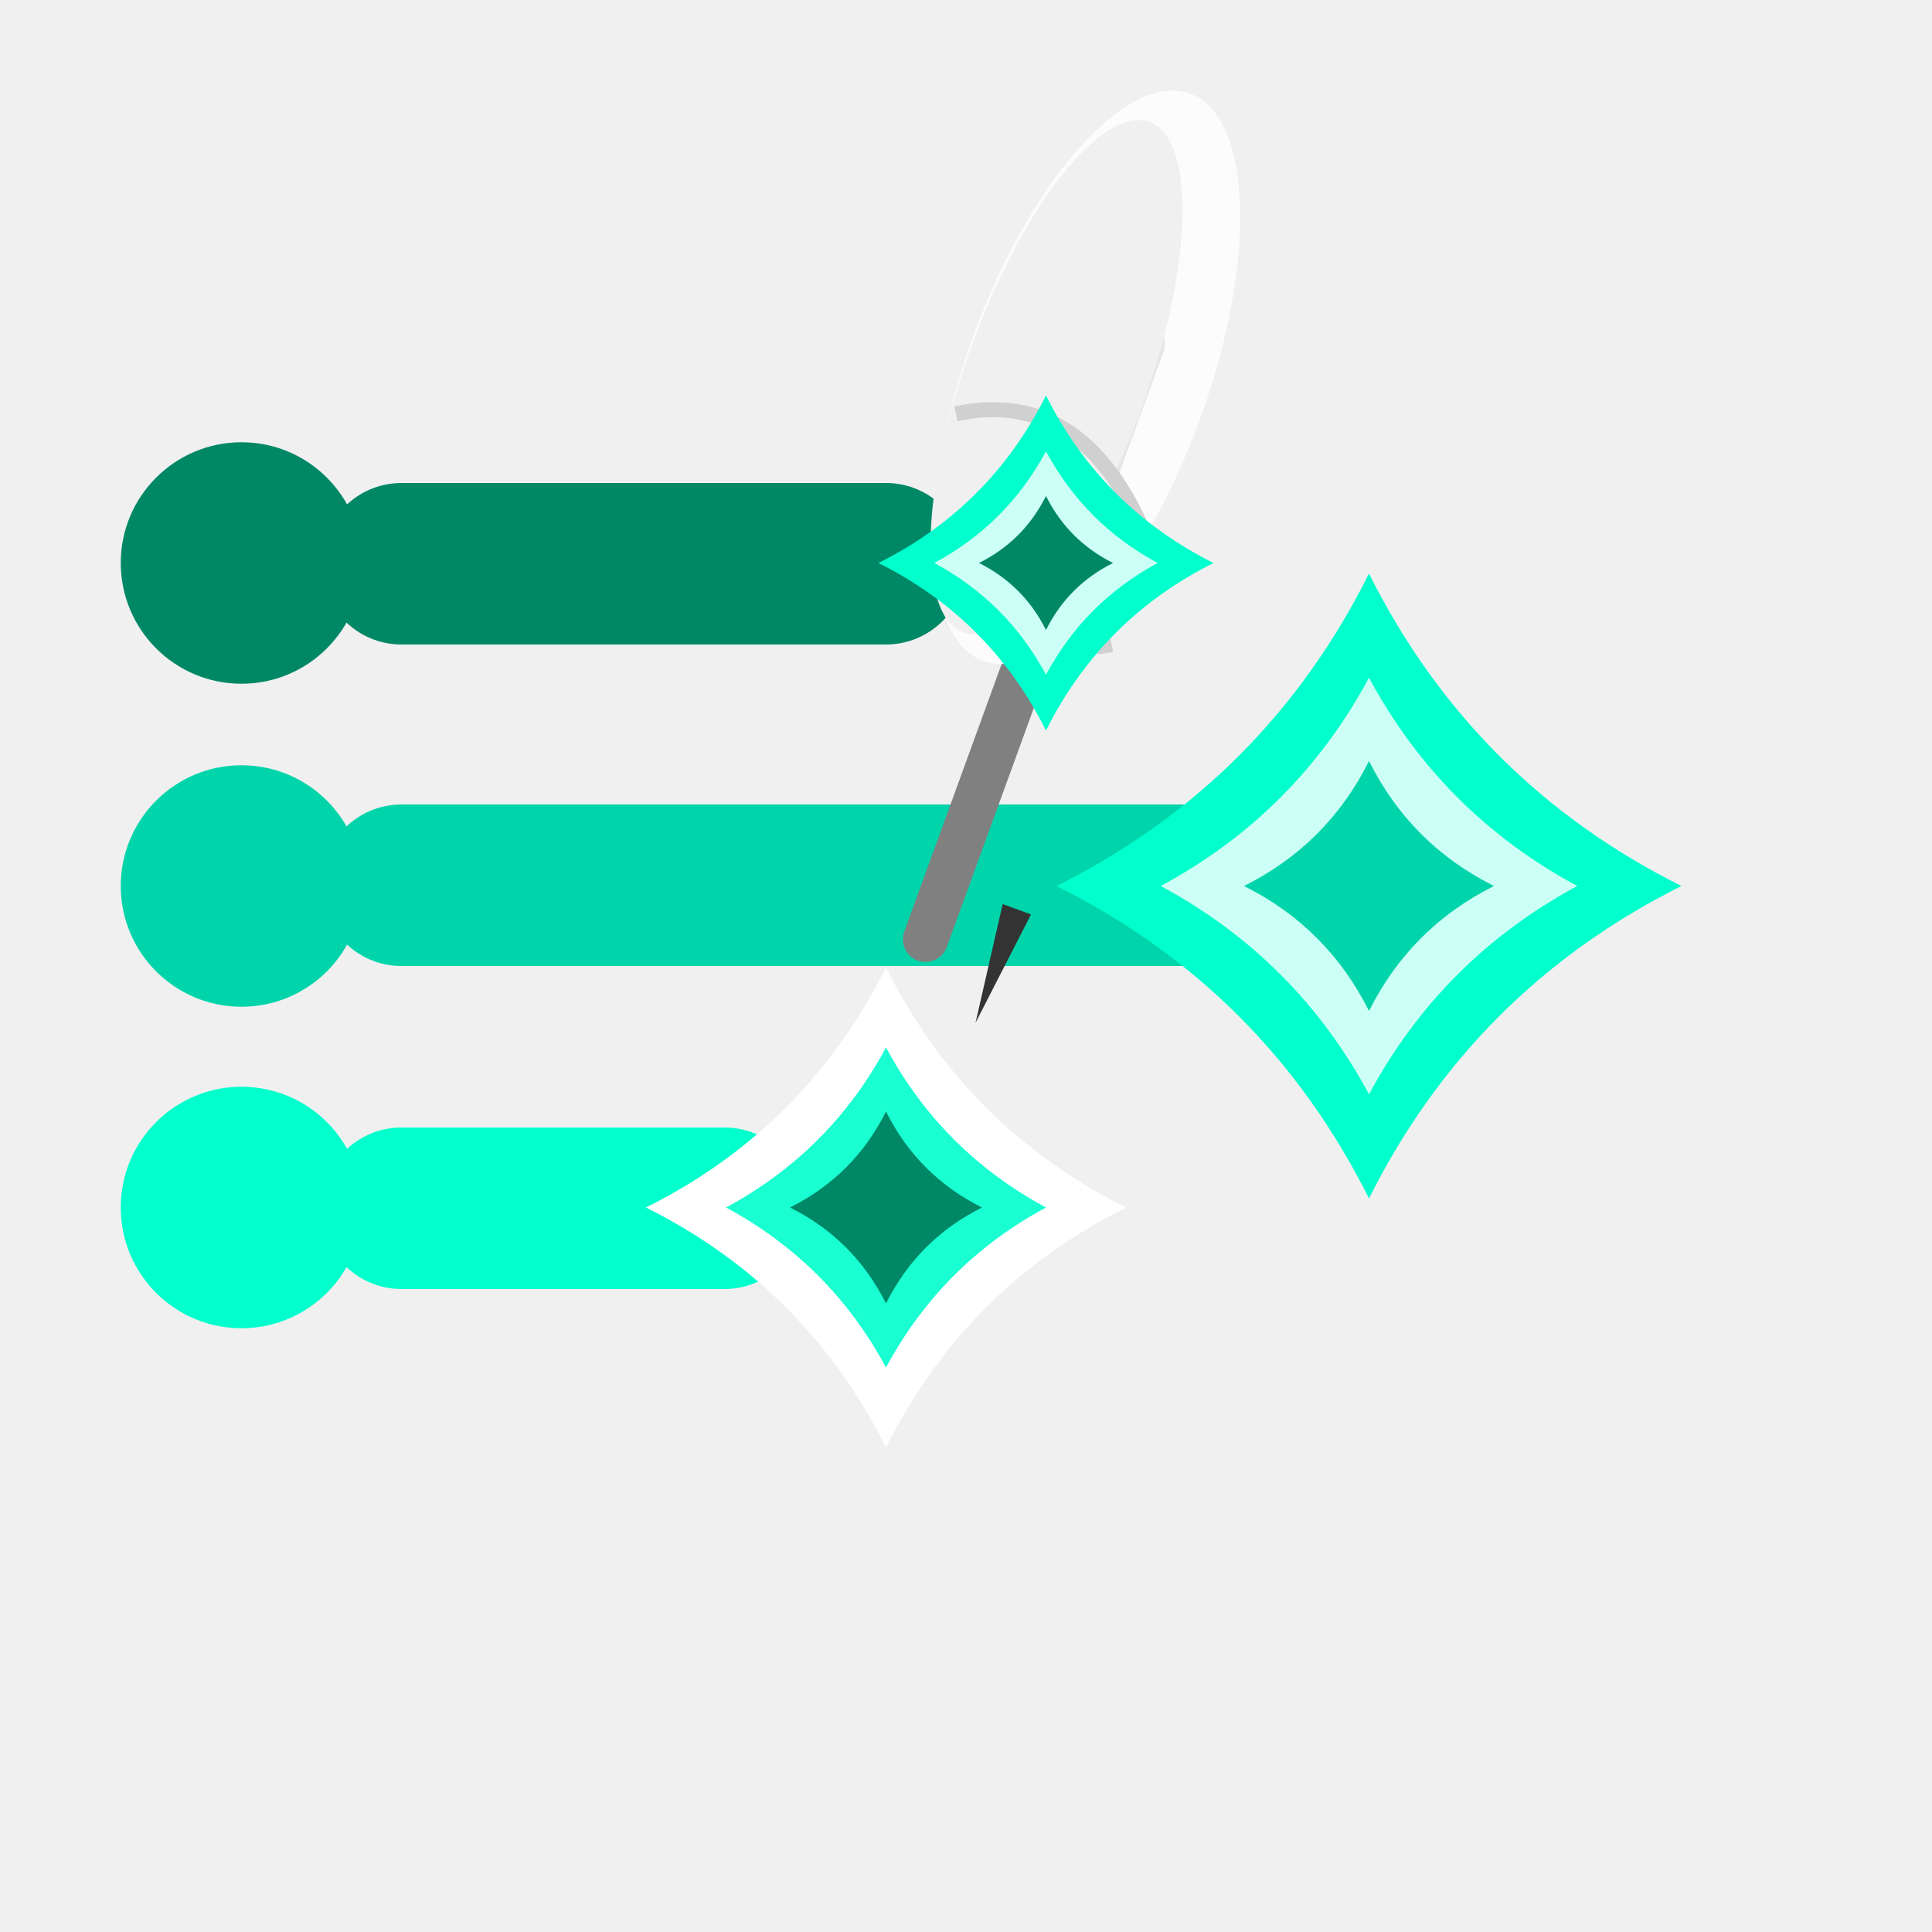
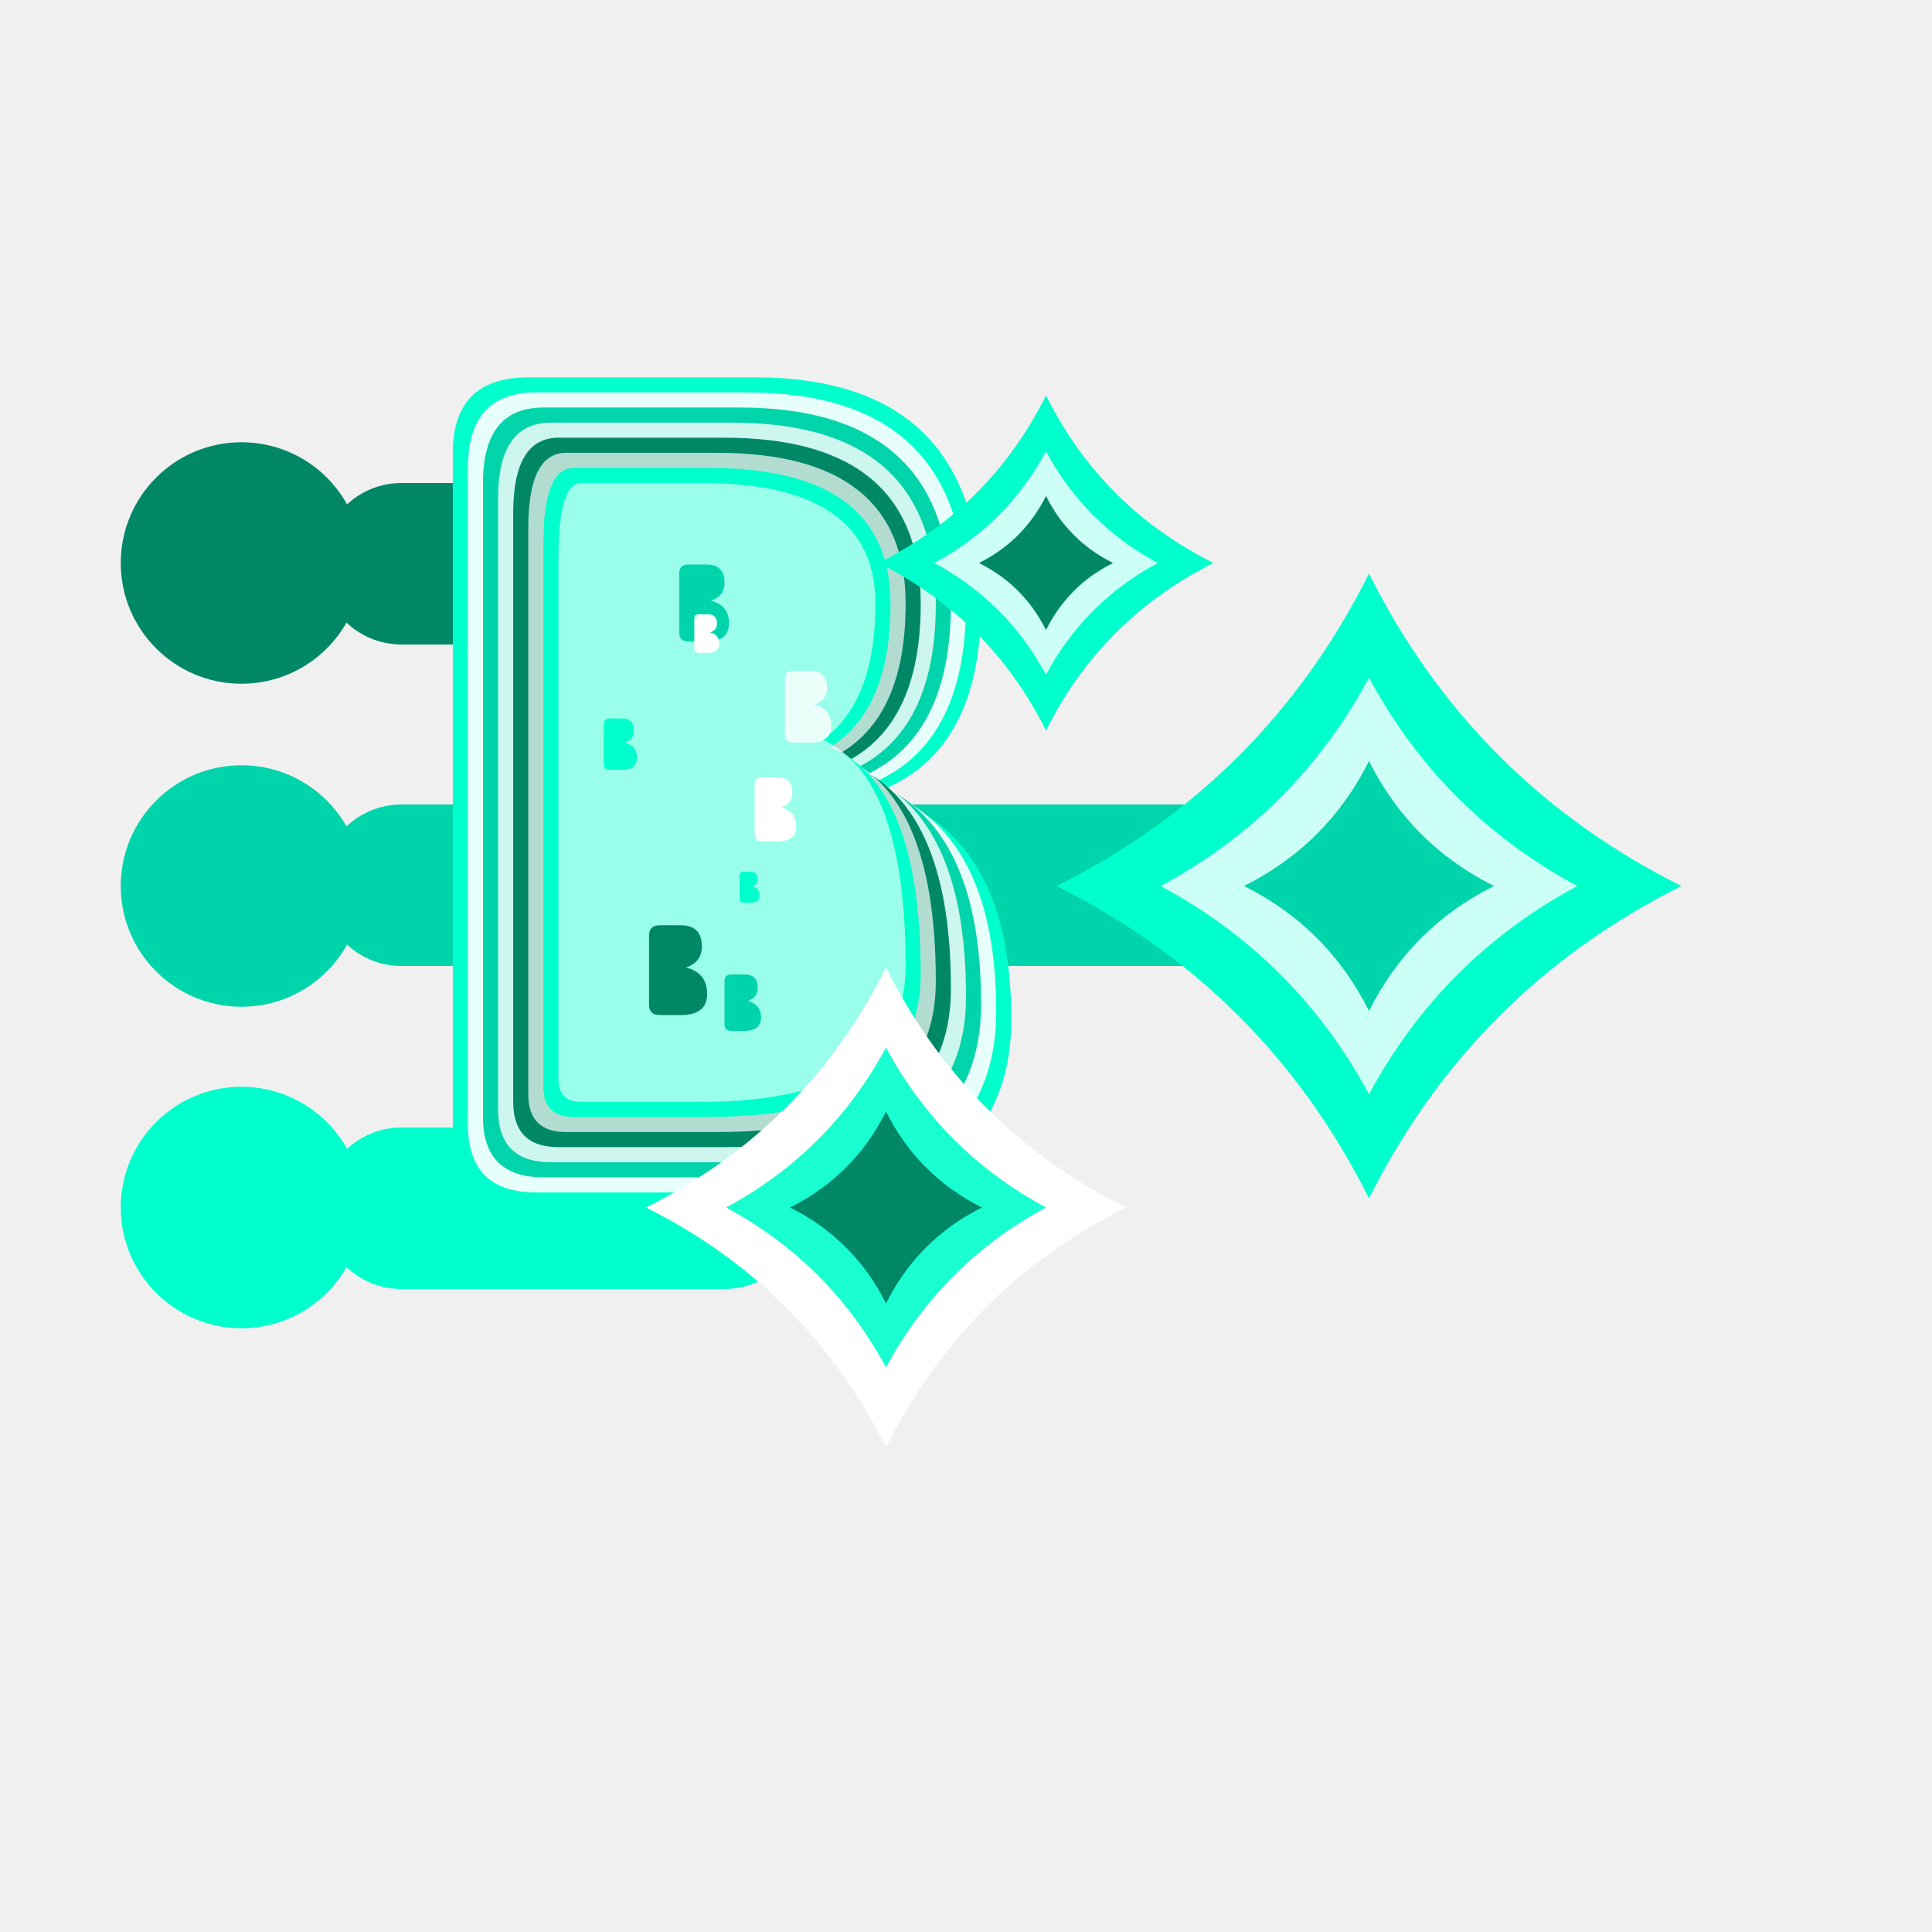
<svg xmlns="http://www.w3.org/2000/svg" width="128" height="128" viewBox="0 0 128 128" fill="none">
  <rect x="21.3" y="32" width="42.7" height="10.7" rx="5.3" fill="#008866" />
  <rect x="21.3" y="53.3" width="64" height="10.7" rx="5.3" fill="#00d4aa" />
  <rect x="21.3" y="74.7" width="32" height="10.7" rx="5.3" fill="#00ffcc" />
  <circle cx="16" cy="37.3" r="8" fill="#008866" />
  <circle cx="16" cy="58.7" r="8" fill="#00d4aa" />
  <circle cx="16" cy="80" r="8" fill="#00ffcc" />
-   <rect x="67" y="20" width="3" height="45" rx="1.5" fill="#808080" transform="rotate(20 68.5 42.5)" />
-   <ellipse cx="72" cy="25" rx="8" ry="20" fill="#ffffff" opacity="0.8" transform="rotate(20 72 25)" />
-   <ellipse cx="70" cy="25" rx="6" ry="18" fill="#f0f0f0" transform="rotate(20 70 25)" />
-   <path d="M62 30 Q70 25 78 35" stroke="#d0d0d0" stroke-width="1" fill="none" transform="rotate(20 70 32.5)" />
-   <path d="M64 35 Q70 30 76 38" stroke="#d0d0d0" stroke-width="1" fill="none" transform="rotate(20 70 36.5)" />
-   <path d="M66 40 Q70 35 74 42" stroke="#d0d0d0" stroke-width="1" fill="none" transform="rotate(20 70 40.5)" />
-   <polygon points="65,60 67,60 66,68" fill="#333333" transform="rotate(20 66 64)" />
+   <g>
+     <path d="M30 30 Q30 25 35 25 L50 25 Q65 25 65 40 Q65 50 58 52.5 Q67 55 67 67.5 Q67 80 50 80 L35 80 Q30 80 30 75 Z M38 35 Q38 32 41 32 L50 32 Q58 32 58 40 Q58 48 50 48 L41 48 Q38 48 38 45 Z M38 55 Q38 52 41 52 L52 52 Q60 52 60 67.5 Q60 73 52 73 L41 73 Q38 73 38 70 Z" fill="#00ffcc" />
+     <path d="M31 31 Q31 26 35.5 26 L49.5 26 Q64 26 64 40 Q64 49.5 57.5 52 Q66 54.5 66 67 Q66 79 49.5 79 L35.5 79 Q31 79 31 74.5 Z M38.5 35.5 Q38.5 33 41.2 33 L49.5 33 Q57.5 33 57.5 40 Q57.5 47 49.5 47 L41.2 47 Q38.5 47 38.5 44.5 Z M38.5 55.5 Q38.5 53 41.2 53 L51.5 53 Q59.5 53 59.5 67 Q59.5 72.5 51.5 72.5 L41.2 72.5 Q38.5 72.5 38.5 69.5 Z" fill="#ffffff" opacity="0.9" />
+     <path d="M32 32 Q32 27 36 27 L49 27 Q63 27 63 40 Q63 49 57 51.5 Q65 54 65 66.5 Q65 78 49 78 L36 78 Q32 78 32 74 Z M39 36 Q39 34 41.5 34 L49 34 Q57 34 57 40 Q57 46 49 46 L41.5 46 Q39 46 39 44 Z M39 56 Q39 54 41.5 54 L51 54 Q59 54 59 66.5 Q59 72 51 72 L41.5 72 Q39 72 39 69 Z" fill="#00d4aa" />
+     <path d="M33 33 Q33 28 36.5 28 L48.5 28 Q62 28 62 40 Q62 48.5 56.5 51 Q64 53.5 64 66 Q64 77 48.5 77 L36.5 77 Q33 77 33 73.5 Z M39.5 36.5 Q39.5 34.5 41.8 34.5 L48.5 34.5 Q56.5 34.5 56.5 40 Q56.5 45.5 48.5 45.5 L41.8 45.5 Q39.5 45.5 39.5 43.5 Z M39.5 56.5 Q39.5 54.5 41.8 54.5 L50.5 54.5 Q58.5 54.5 58.5 66 Q58.5 71.5 50.5 71.5 L41.8 71.5 Q39.5 71.5 39.5 68.5 Z" fill="#ffffff" opacity="0.8" />
+     <path d="M34 34 Q34 29 37 29 L48 29 Q61 29 61 40 Q61 48 56 50.5 Q63 53 63 65.5 Q63 76 48 76 L37 76 Q34 76 34 73 Z M40 37 Q40 35 42 35 L48 35 Q56 35 56 40 Q56 45 48 45 L42 45 Q40 45 40 43 Z M40 57 Q40 55 42 55 L50 55 Q58 55 58 65.5 Q58 71 50 71 L42 71 Q40 71 40 68 Z" fill="#008866" />
+     <path d="M35 35 Q35 30 37.5 30 L47.5 30 Q60 30 60 40 Q60 47.5 55.5 50 Q62 52.5 62 65 Q62 75 47.5 75 L37.5 75 Q35 75 35 72.5 Z M40.5 37.5 Q40.5 35.5 42.2 35.5 L47.5 35.5 Q55.5 35.5 55.5 40 Q55.5 44.5 47.5 44.5 L42.2 44.5 Q40.5 44.5 40.5 42.5 Z M40.5 57.5 Q40.5 55.5 42.2 55.5 L49.5 55.5 Q57.5 57.5 57.5 65 Q57.5 70.5 49.5 70.5 L42.2 70.5 Q40.5 70.5 40.5 67.5 Z" fill="#ffffff" opacity="0.7" />
+     <path d="M36 36 Q36 31 38 31 L47 31 Q59 31 59 40 Q59 47 55 49.5 Q61 52 61 64.5 Q61 74 47 74 L38 74 Q36 74 36 72 Z M41 38 Q41 36 42.5 36 L47 36 Q55 36 55 40 Q55 44 47 44 L42.5 44 Q41 44 41 42 Z M41 58 Q41 56 42.5 56 L49 56 Q57 56 57 64.5 Q57 70 49 70 L42.5 70 Q41 70 41 67 Z" fill="#00ffcc" />
+     <path d="M37 37 Q37 32 38.5 32 L46.5 32 Q58 32 58 40 Q58 46.5 54.5 49 Q60 51.5 60 64 Q60 73 46.5 73 L38.5 73 Q37 73 37 71.5 Z M41.5 38.5 Q41.5 36.5 42.8 36.5 L46.5 36.5 Q54.5 36.5 54.5 40 Q54.5 43.5 46.5 43.5 L42.8 43.5 Q41.5 43.5 41.5 41.5 Z M41.5 58.5 Q41.5 56.5 42.8 56.5 L48.5 56.5 Q56.5 56.5 56.5 64 Q56.5 69.5 48.5 69.5 L42.8 69.5 Q41.5 69.5 41.5 66.5 Z" fill="#ffffff" opacity="0.6" />
+     <g transform="translate(45,38) scale(0.3)">
+       <path d="M0 0 Q0 -2 2 -2 L6 -2 Q10 -2 10 2 Q10 5 7 6 Q11 7 11 11 Q11 15 6 15 L2 15 Q0 15 0 13 Z M3 1 Q3 0 4 0 L6 0 Q8 0 8 2 Q8 4 6 4 L4 4 Q3 4 3 3 Z M3 8 Q3 7 4 7 L7 7 Q9 7 9 11 Q9 13 7 13 L4 13 Q3 13 3 12 Z" fill="#00d4aa" />
+     </g>
+     <g transform="translate(50,52) scale(0.25)">
+       <path d="M0 0 Q0 -2 2 -2 L6 -2 Q10 -2 10 2 Q10 5 7 6 Q11 7 11 11 Q11 15 6 15 L2 15 Q0 15 0 13 Z M3 1 Q3 0 4 0 L6 0 Q8 0 8 2 Q8 4 6 4 L4 4 Q3 4 3 3 Z M3 8 Q3 7 4 7 L7 7 Q9 7 9 11 Q9 13 7 13 L4 13 Q3 13 3 12 Z" fill="#ffffff" />
+     </g>
+     <g transform="translate(43,62) scale(0.35)">
+       <path d="M0 0 Q0 -2 2 -2 L6 -2 Q10 -2 10 2 Q10 5 7 6 Q11 7 11 11 Q11 15 6 15 L2 15 Q0 15 0 13 Z M3 1 Q3 0 4 0 L6 0 Q8 0 8 2 Q8 4 6 4 L4 4 Q3 4 3 3 Z M3 8 Q3 7 4 7 L7 7 Q9 7 9 11 Q9 13 7 13 L4 13 Q3 13 3 12 Z" fill="#008866" />
+     </g>
+     <g transform="translate(40,48) scale(0.2)">
+       <path d="M0 0 Q0 -2 2 -2 L6 -2 Q10 -2 10 2 Q10 5 7 6 Q11 7 11 11 Q11 15 6 15 L2 15 Q0 15 0 13 Z M3 1 Q3 0 4 0 L6 0 Q8 0 8 2 Q8 4 6 4 L4 4 Q3 4 3 3 Z M3 8 Q3 7 4 7 L7 7 Q9 7 9 11 Q9 13 7 13 L4 13 Q3 13 3 12 Z" fill="#00ffcc" />
+     </g>
+     <g transform="translate(52,45) scale(0.28)">
+       <path d="M0 0 Q0 -2 2 -2 L6 -2 Q10 -2 10 2 Q10 5 7 6 Q11 7 11 11 Q11 15 6 15 L2 15 Q0 15 0 13 Z M3 1 Q3 0 4 0 L6 0 Q8 0 8 2 Q8 4 6 4 L4 4 Q3 4 3 3 Z M3 8 Q3 7 4 7 L7 7 Q9 7 9 11 Q9 13 7 13 L4 13 Q3 13 3 12 Z" fill="#ffffff" opacity="0.8" />
+     </g>
+     <g transform="translate(48,65) scale(0.22)">
+       <path d="M0 0 Q0 -2 2 -2 L6 -2 Q10 -2 10 2 Q10 5 7 6 Q11 7 11 11 Q11 15 6 15 L2 15 Q0 15 0 13 Z M3 1 Q3 0 4 0 L6 0 Q8 0 8 2 Q8 4 6 4 L4 4 Q3 4 3 3 Z M3 8 Q3 7 4 7 L7 7 Q9 7 9 11 Q9 13 7 13 L4 13 Q3 13 3 12 Z" fill="#00d4aa" />
+     </g>
+     <g transform="translate(46,41) scale(0.15)">
+       <path d="M0 0 Q0 -2 2 -2 L6 -2 Q10 -2 10 2 Q10 5 7 6 Q11 7 11 11 Q11 15 6 15 L2 15 Q0 15 0 13 Z M3 1 Q3 0 4 0 L6 0 Q8 0 8 2 Q8 4 6 4 L4 4 Q3 4 3 3 Z M3 8 Q3 7 4 7 L7 7 Q9 7 9 11 Q9 13 7 13 L4 13 Q3 13 3 12 Z" fill="#ffffff" />
+     </g>
+     <g transform="translate(49,58) scale(0.12)">
+       <path d="M0 0 Q0 -2 2 -2 L6 -2 Q10 -2 10 2 Q10 5 7 6 Q11 7 11 11 Q11 15 6 15 L2 15 Q0 15 0 13 Z M3 1 Q3 0 4 0 L6 0 Q8 0 8 2 Q8 4 6 4 L4 4 Q3 4 3 3 Z M3 8 Q3 7 4 7 L7 7 Q9 7 9 11 Q9 13 7 13 L4 13 Q3 13 3 12 Z" fill="#00ffcc" />
+     </g>
+   </g>
  <g transform="translate(69.3,37.3) scale(3.7)">
    <path d="M0 -3 Q1 -1 3 0 Q1 1 0 3 Q-1 1 -3 0 Q-1 -1 0 -3 Z" fill="#00ffcc" />
    <path d="M0 -2 Q0.7 -0.7 2 0 Q0.7 0.7 0 2 Q-0.7 0.7 -2 0 Q-0.7 -0.7 0 -2 Z" fill="#ffffff" opacity="0.8" />
    <path d="M0 -1.2 Q0.4 -0.4 1.2 0 Q0.4 0.4 0 1.2 Q-0.4 0.4 -1.2 0 Q-0.4 -0.4 0 -1.2 Z" fill="#008866" />
  </g>
  <g transform="translate(90.7,58.7) scale(6.9)">
    <path d="M0 -3 Q1 -1 3 0 Q1 1 0 3 Q-1 1 -3 0 Q-1 -1 0 -3 Z" fill="#00ffcc" />
    <path d="M0 -2 Q0.7 -0.7 2 0 Q0.7 0.7 0 2 Q-0.7 0.7 -2 0 Q-0.7 -0.7 0 -2 Z" fill="#ffffff" opacity="0.8" />
    <path d="M0 -1.2 Q0.4 -0.4 1.2 0 Q0.4 0.4 0 1.2 Q-0.4 0.4 -1.2 0 Q-0.4 -0.4 0 -1.2 Z" fill="#00d4aa" />
  </g>
  <g transform="translate(58.7,80) scale(5.3)">
    <path d="M0 -3 Q1 -1 3 0 Q1 1 0 3 Q-1 1 -3 0 Q-1 -1 0 -3 Z" fill="#ffffff" />
    <path d="M0 -2 Q0.7 -0.7 2 0 Q0.7 0.7 0 2 Q-0.7 0.7 -2 0 Q-0.7 -0.7 0 -2 Z" fill="#00ffcc" opacity="0.9" />
    <path d="M0 -1.2 Q0.4 -0.4 1.2 0 Q0.4 0.4 0 1.2 Q-0.4 0.4 -1.2 0 Q-0.4 -0.4 0 -1.2 Z" fill="#008866" />
  </g>
</svg>
